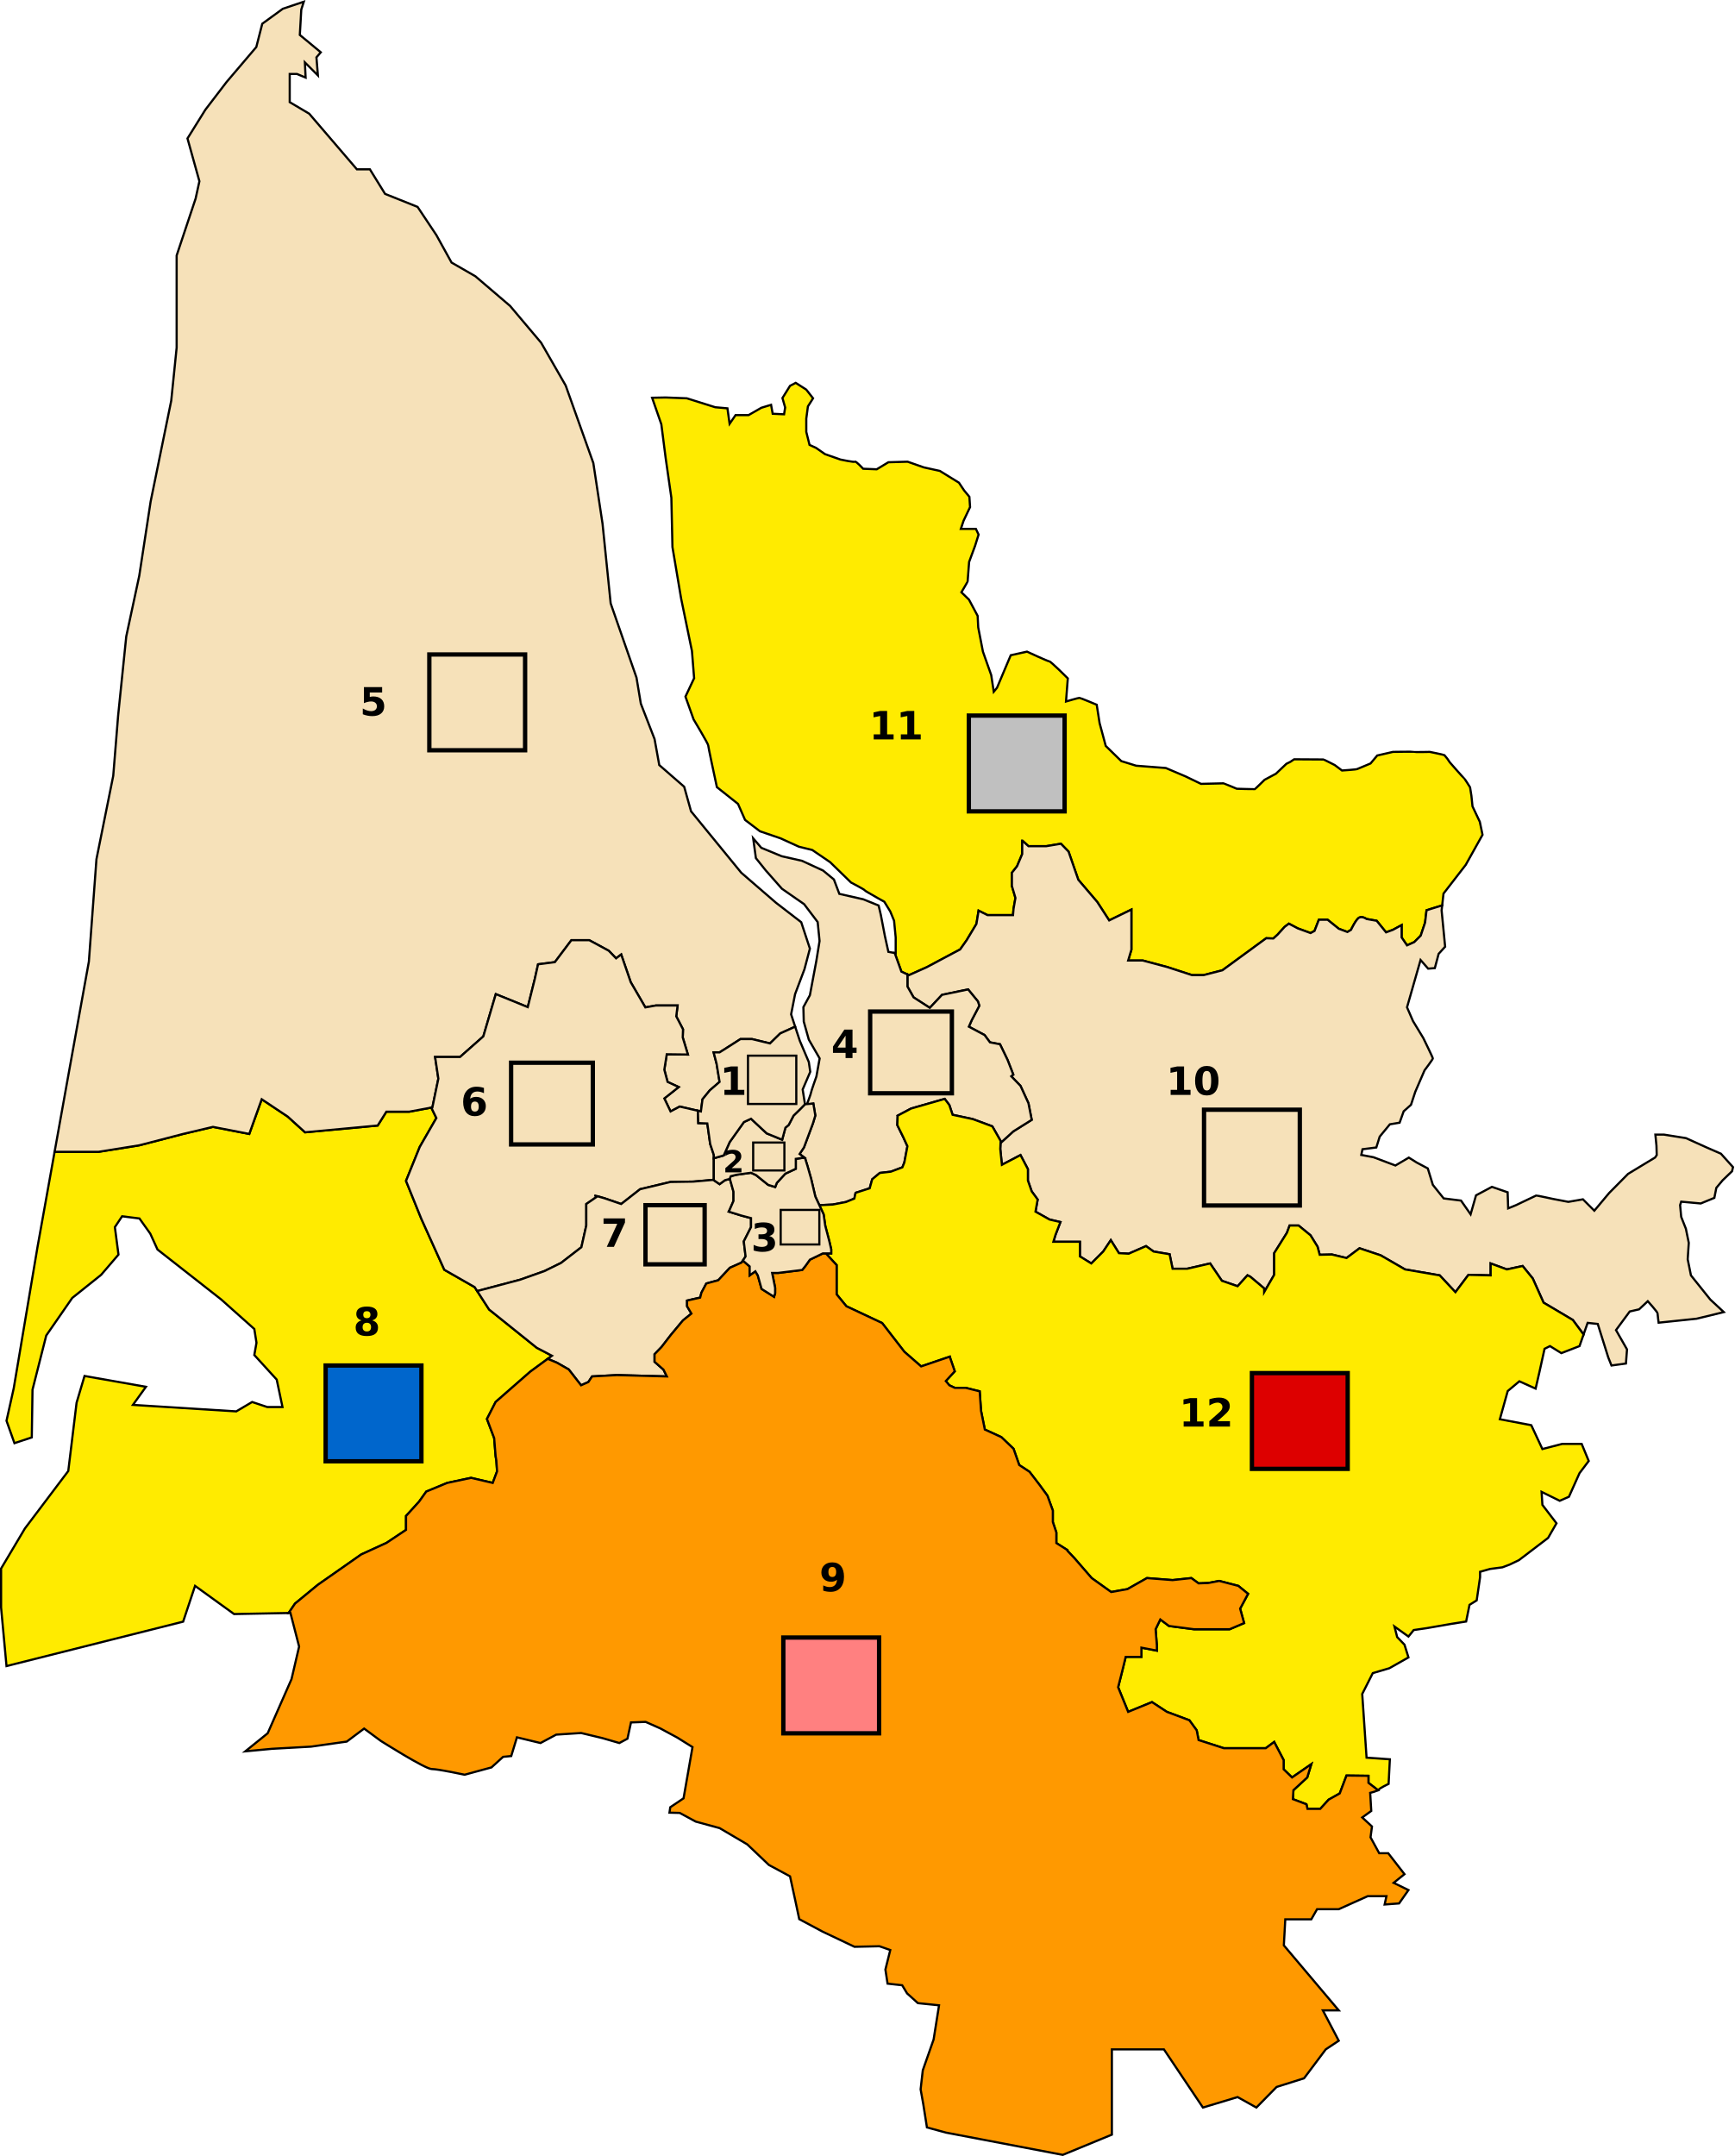
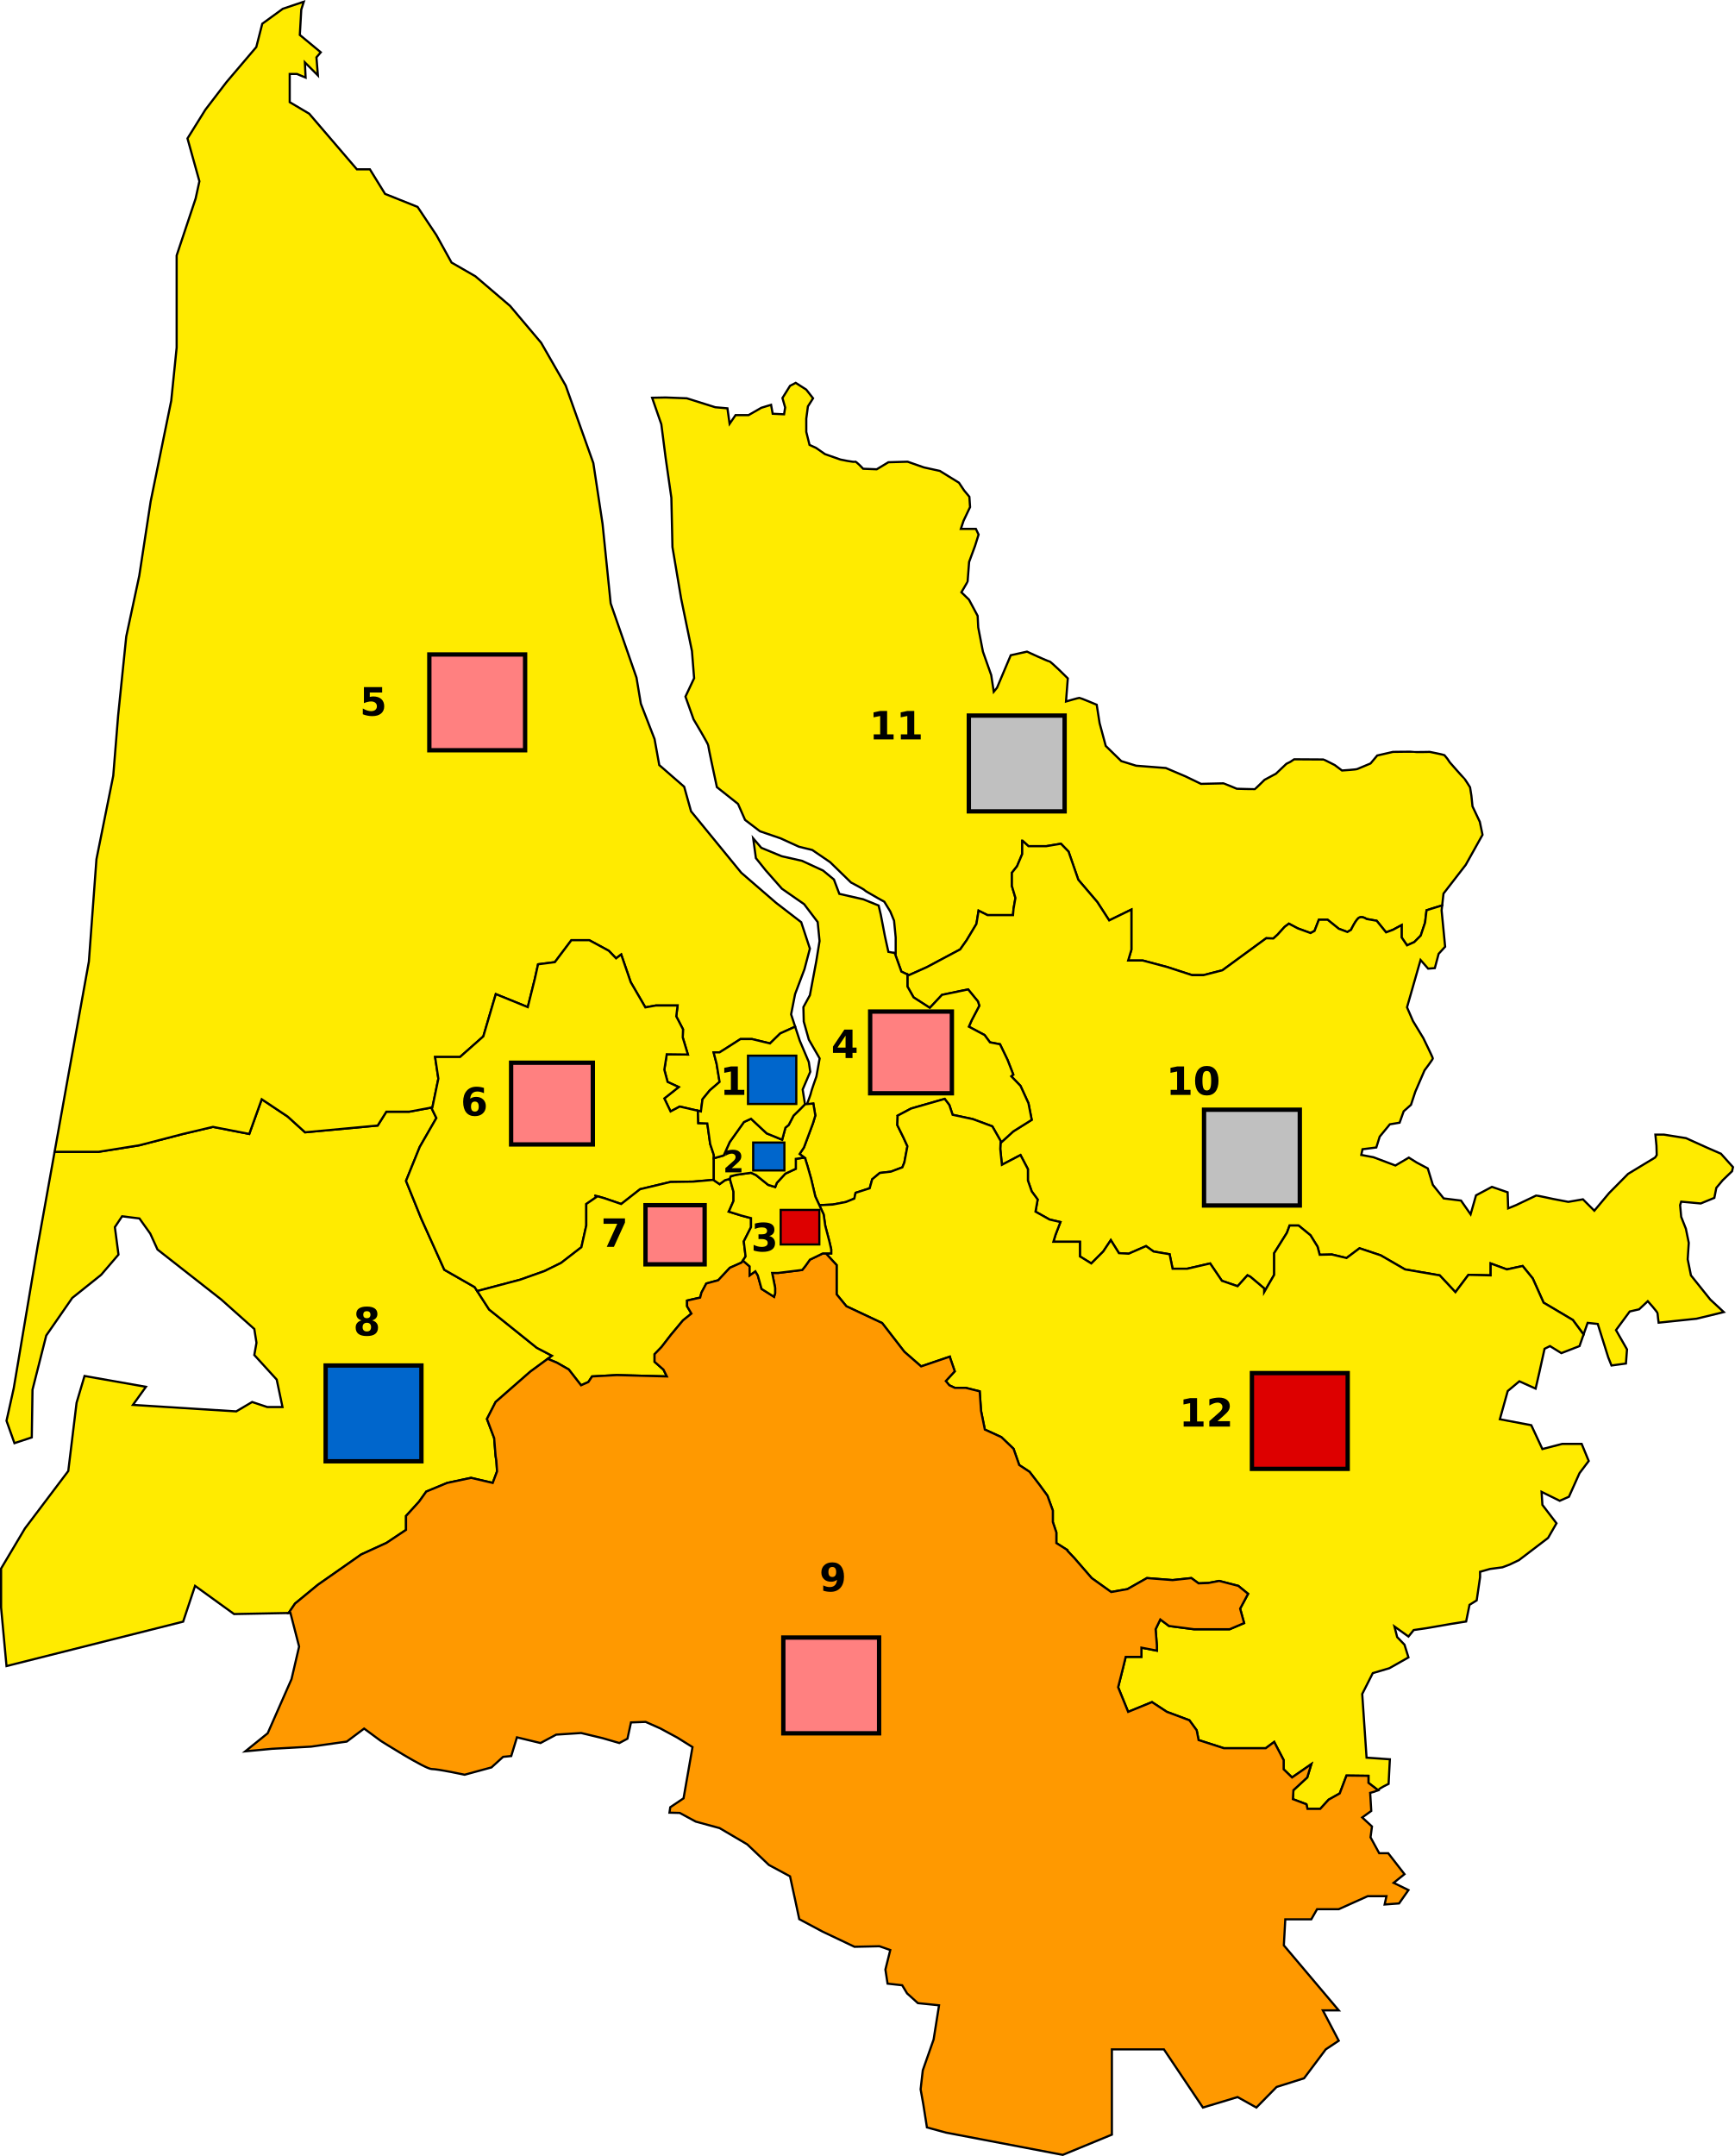
<svg xmlns="http://www.w3.org/2000/svg" width="800.109" height="994.641" viewBox="0 0 800.109 994.641">
  <polygon points="244.667 632.788 254.667 625.455 247.667 621.788 225.667 604.122 219 593.788 205 585.788 194.333 562.122 187.333 544.788 193.667 529.122 201.333 515.788 198.985 510.967 188.75 512.872 178.25 512.872 174.25 519.247 140.75 522.372 132.75 515.122 120.75 507.122 115 523.122 98.25 519.872 84.5 523.122 64.25 528.372 45.5 531.372 25.19 531.372 17.333 575.122 6.333 640.455 3 655.455 6.667 665.788 14.667 663.122 15 641.122 21.333 616.122 33.333 598.788 46.667 588.122 54.667 578.788 53 566.122 56.333 561.122 64.333 562.122 69.333 569.122 72.667 576.455 102 599.455 117.333 613.122 118.333 619.455 117.333 625.122 127.667 636.455 130.241 648.684 130.333 649.122 123.333 649.122 116.333 646.788 109 651.122 64.608 648.328 61.333 648.122 67.333 639.788 39 634.788 35.333 647.122 34.567 653.419 31.5 678.622 11.5 705.122 0.5 723.622 0.5 741.622 3 768.622 84.5 748.122 90 731.622 108 744.622 126.593 744.264 133.158 744.138 136.125 739.788 146.667 731.122 166.667 717.122 178.333 711.788 187.333 705.788 187.333 699.372 193.333 692.788 196.667 688.122 206.333 684.122 217.333 681.788 227.333 684.122 229.333 678.788 229 673.788 228.667 671.788 228 663.455 224.667 654.622 228.667 646.788 244.667 632.788" fill="#ffeb00" stroke="#000" stroke-miterlimit="10" />
  <path d="M682.75,379.122L679.375,372l-0.5-4.875-0.625-3.917s-2.583-4.167-2.833-4.25-6.5-7.25-6.5-7.25a23.008,23.008,0,0,0-2.5-3.333c-0.5-.25-6.75-1.5-6.75-1.5s-7,.167-7.25,0-9.75,0-9.75,0l-7.25,1.667-3.083,3.667s-5.667,2.333-6.167,2.583-7,.667-7,0.667l-3.333-2.5s-5-2.583-5.25-2.583-13.5-.083-13.5-0.083l-1.75,1.167-1.833.917-4.331,4.106-0.481.456-5.25,2.813s-4.312,4.25-4.5,4.313-8.312-.187-8.312-0.187-5.938-2.5-6.125-2.5-10.375.25-10.375,0.25L547,358.185l-9.125-3.875-13.688-1.062-6.854-2.126-7.167-7-2.833-10.5-1.333-8.5s-7.5-3.167-8-3.167c-0.25,0-1.792.417-3.271,0.833s-2.9.833-2.9,0.833l0.833-10.667s-7.833-7.833-8.5-7.833-10.333-4.5-10.333-4.5l-7.5,1.667-6.333,15-1.5,1.834-1.167-7.667L453.5,300.622l-2.167-11.167-0.271-5.333-4-7.5-3.5-3.375s2.875-4.812,2.875-5,0.688-9,.688-9l2.75-7.437,1.625-5.188L450.25,244h-6.938l1.25-3.75,3-6.312-0.312-4.75-2.438-2.937-2.375-3.562-4.908-3.029-3.9-2.409-7.379-1.626L418.75,213l-8.875.25L404.5,216.5l-6.25-.25s-3.375-3.625-3.75-3.25-6.75-1-6.75-1l-7.125-2.5-4.125-2.875-3-1.375-1.5-6v-6.125l0.75-5.625,2.375-3.75-3.125-4-4.875-3.125L364.5,178l-3.5,5.625L362.25,188l-0.5,3.125-5.25-.25-0.75-4.125-4.5,1.375-5.875,3.375h-6l-2.75,4-1-7.125-5.625-.5-13.125-4.125-9.75-.375-6.25.125,4.25,12.25,2,15.625,2.625,18.25,0.4,18.065,0.1,4.685,4,23.75,5,24.25,1,12.5-4,8.5,3.75,10.5s6.75,11.25,6.75,12c0,0.289.6,3.218,1.326,6.706,1.164,5.56,2.674,12.544,2.674,12.544l9.75,7.75,3.25,7.375,6.875,5.25,9.5,3.25,8.5,3.875,6.125,1.5L383,397.75l9.625,9.375s6.25,3.25,6.375,3.625a5.526,5.526,0,0,0,1.1.757C402.487,412.969,408,416,408,416l2.75,4.5,1.75,4.25,0.75,7.75v7.25l-0.457-.085,3.082,8.585,3.5,1.625,8.125-3.625L443,438l3-4.25,4.5-7.5,1-6.125,4.125,2.059h11.75l0.25-2.934,0.875-5-1.625-5.5v-6.125l2.375-3L471.625,394v-6.125h0.125l2.75,2.5h8.25l6.733-1.122L493,392.872l4.5,13,8.75,10.25,5.5,8.5,10.25-5v18.5l-1.5,5h6.75l11.25,3,11.5,3.75h5.25l8.75-2.25,20.5-15-0.308.225,3.308,0.108,2-1.833,3.167-3.5,2-1.5,4.083,2.167,5.917,2.167,1.833-1,2-5.167h4l5.167,4.167,4,1.5,1.667-1s2.333-5,3.833-5.667,3.333,0.667,3.333.667l4.667,0.833,4.333,5.333,3.167-1.167,4-2.167v5.667l2.5,3.667,3.333-1.5,3-3,2-6,0.667-5.667s3.576-1.192,7.217-2.251L666,412.247,676.25,399,684,385.122Z" transform="translate(0 0)" fill="#ffeb00" stroke="#000" stroke-miterlimit="10" />
-   <polygon points="371.167 447.122 373.667 437.622 369.667 425.455 358 416.455 342 402.622 326.947 384.212 318.833 374.288 315.667 362.955 304.167 352.955 302 340.955 295.667 324.622 293.728 312.99 293.667 312.622 281.75 278.372 278 241.622 273.75 213.622 266.079 192.114 261 177.872 249.667 158.122 235.333 141.122 219.333 127.455 208.767 121.371 208.333 121.122 201.333 108.455 192.667 95.455 177.667 89.455 170.667 78.122 164.667 78.122 142.667 52.455 133.667 47.122 133.667 34.122 137 34.122 141 35.788 140.667 28.788 146.667 34.788 146 26.455 148 24.122 138.333 16.122 139 4.455 140.167 0.788 130.5 4.038 121 10.955 118.25 21.705 104.5 37.872 94.75 50.622 86.5 63.872 92 83.622 90.25 91.622 85.25 106.622 81.5 117.872 81.5 128.788 81.5 132.372 81.5 160.372 79 184.872 71.263 222.744 69.5 231.372 64.25 265.622 58.25 293.622 54.5 330.122 52.25 357.872 52.215 358.046 44.5 396.372 41 443.622 31.25 497.622 25.19 531.372 45.5 531.372 64.25 528.372 84.5 523.122 98.25 519.872 115 523.122 120.75 507.122 132.75 515.122 140.75 522.372 174.25 519.247 178.25 512.872 188.75 512.872 199.5 510.872 202.25 497.622 200.75 487.622 212.25 487.622 223 478.122 228.75 458.622 243.5 464.622 246.75 451.622 248.25 444.872 256 443.872 263.625 433.747 271.875 433.747 280.875 438.622 284.25 442.122 286.602 440.341 291 453.122 297.75 464.747 302.625 463.872 312.625 463.872 312 468.872 315.125 474.872 315 478.622 317.375 486.497 307.625 486.372 306.5 493.497 308 499.122 313.125 501.497 306.5 506.747 309.375 512.747 313.625 510.497 323.375 512.747 324.125 507.122 327.5 502.997 332 499.122 330.625 490.747 329.25 485.497 332 485.497 336.75 482.497 341.625 479.372 347 479.372 355.25 481.372 360 476.747 366.869 473.641 365 467.955 366.833 458.622 371.167 447.122" fill="#f6e1b9" stroke="#000" stroke-miterlimit="10" />
-   <polygon points="327.667 527.788 326.333 518.288 322.167 518.122 321.994 512.428 313.625 510.497 309.375 512.747 307.57 508.98 306.5 506.747 313.125 501.497 308 499.122 306.5 493.497 307.625 486.372 317.375 486.497 315 478.622 315.125 474.872 312 468.872 312.625 463.872 302.625 463.872 297.75 464.747 291 453.122 286.602 440.341 284.25 442.122 280.875 438.622 271.875 433.747 263.625 433.747 256 443.872 248.25 444.872 246.75 451.622 243.5 464.622 228.75 458.622 223 478.122 212.25 487.622 200.75 487.622 202.25 497.622 200.374 506.659 199.5 510.872 198.985 510.967 201.333 515.788 193.667 529.122 187.333 544.788 194.333 562.122 205 585.788 219 593.788 220.178 595.614 240 590.372 251.25 586.372 258.875 582.622 268.25 575.372 270.5 565.372 270.5 555.455 275.684 551.889 274.167 551.455 278.833 552.788 286.602 555.455 295.333 548.622 309.333 545.288 319.833 545.122 329.333 544.288 329.333 532.788 327.667 527.788" fill="#f6e1b9" stroke="#000" stroke-miterlimit="10" />
-   <polygon points="346.5 561.955 342.083 560.788 336.22 558.972 336.75 557.872 338.417 554.038 338.417 549.788 336.75 543.872 334.5 544.455 332 546.288 329.099 544.309 319.833 545.122 309.333 545.288 307.668 545.685 295.333 548.622 286.602 555.455 278.833 552.788 275.684 551.889 270.5 555.455 270.5 565.372 268.25 575.372 260.09 581.682 258.875 582.622 251.25 586.372 240 590.372 220.178 595.614 225.667 604.122 247.667 621.788 254.667 625.455 252.717 626.885 256.958 628.663 262.417 631.788 268.083 639.08 271.458 637.58 273.167 634.997 284.625 634.372 307.668 634.997 306.125 631.872 302 628.247 302 624.747 305.25 621.372 309.5 615.872 315.125 609.122 319 605.997 317 602.622 317 599.997 323.043 598.622 323.625 596.372 325.875 592.122 331.375 590.622 336.75 584.872 342.167 582.455 344 579.622 343.167 572.705 346.5 566.122 346.5 561.955" fill="#f6e1b9" stroke="#000" stroke-miterlimit="10" />
-   <path d="M784.667,555.205l6.292-2.583L791.876,548l2.917-3.5,4.333-4.167,0.437-1.9L794,532.247l-6.438-2.812-9.687-4.375-10.188-1.625H763.75l0.5,5.125,0.125,4.313L763.625,534l-12.458,7.542-8.75,8.833-6.833,8.167-5.25-5.25-6.75,1.167-7-1.333s-7.583-1.667-7.833-1.583c-0.165.055-4.128,1.955-6.813,3.245L699.5,555.96l-3.667,1.5-0.25-7.417-7.25-2.5L681,551.455l-2.5,8.75-4.417-6.333-8-1-5-6.25-2.333-7.583-5.167-2.75L650,534.039l-6.188,3.646-10.125-3.812-5.625-1.062,0.3-1.385,0.266-1.24,6.372-.814,1.562-5,4.688-5.687,4.5-.75,1.875-5.25,3.375-3,2-6.062,4.25-9.833s3.833-5.083,3.833-5.5-4.417-9.417-4.417-9.417l-0.041-.068-4.709-7.765-2.75-6.333,6.25-21.833,3.5,4,3.084-.252,1.75-6.583,3-3.292L665.125,420l0.259-2.293c-3.641,1.059-7.217,2.251-7.217,2.251l-0.667,5.667-2,6-3,3-3.333,1.5-2.5-3.667v-5.667l-4,2.167-3.167,1.167-4.333-5.333-4.667-.833s-1.833-1.333-3.333-.667-3.833,5.667-3.833,5.667l-1.667,1-4-1.5-5.167-4.167h-4l-2,5.167-1.833,1-5.917-2.167-4.083-2.167-2,1.5-3.167,3.5-2,1.833-3.308-.108L564,447.622l-8.75,2.25H550l-11.5-3.75-11.25-3H520.5l0.2-.659,1.3-4.341v-18.5l-10.25,5-5.5-8.5-8.75-10.25-4.5-13-3.517-3.622-6.733,1.122H474.5l-2.75-2.5h-0.125V394l-2.375,5.625-2.375,3v6.125l1.625,5.5-0.875,5-0.25,2.934h-11.75l-4.125-2.059-1,6.125-4.5,7.5L443,438l-15.5,8.25-8.125,3.625-0.708-.329v5.579l2.833,5,7.5,4.833,5.625-6,12.042-2.5,4.5,5.5,0.613,1.84,0.053,0.16-3.5,6.667L447,473.642l7.25,3.855,2.5,3.375,4.625,0.875,3.5,7.25,2.625,6.75-0.935.779,4.268,4.429,3.667,8,0.61,3.117,0.89,4.55-8.5,5.333-5.5,5-0.332-.584c-0.1,2.059-.168,3.667-0.168,3.667l0.75,7.333,8.583-4.5,3.417,6.5v5.25l1.75,5,2.75,3.75-1,5.6,6.5,3.65,5,1.151-2.25,5.85-1,3.254h12.25v6.75l5.25,3.25,5.5-5.5,3.5-5.25,3.75,6,4.5,0.25,8-3.5,3.5,2.5,7.375,1.25L541,585.31h6.75l10.583-2.437,5.417,8,7.25,2.5,4.555-5.035,1.32,0.66,6.375,5.375v1.749l4.625-8v-10l5.875-9.375,1.25-3.375h4.125l5.5,4.5,3.25,5.25,1,3.75,5.625-.125,6.75,1.625,6-4.5,9.75,3.25,11.25,6.5,16,2.75,7.25,7.75,6-8,10.25,0.25v-5.5l7.5,2.75,7.254-1.572,4.662,5.738,5,11.167,13.5,8,4.957,6.692,1.876-5.358,4.667,0.5L742,626.205l1.5,3.75,6.667-.917,0.5-6.5-5.083-8.917,6.333-8.583,4.333-1,4-3.75s4.5,5,4.5,5.583,0.5,4.333.5,4.333,17.062-1.771,17.5-1.833,12.562-3.062,12.562-3.062l-6.25-5.812-8.9-11.125-1.5-7.417,0.5-7.583-1.333-6.5-2.167-5.5-0.5-5.417,0.5-1.583Z" transform="translate(0 0)" fill="#f6e1b9" stroke="#000" stroke-miterlimit="10" />
-   <path d="M474.5,508.955l-3.667-8-4.268-4.429,0.935-.779L464.875,489l-3.5-7.25-4.625-.875-2.5-3.375L447,473.642l1.333-3.02,3.5-6.667-0.667-2-4.5-5.5-12.042,2.5-5.625,6-7.5-4.833-2.833-5v-5.579l-2.792-1.3-3.082-8.585-2.918-.54-1.625-7.375-1.875-9.75-1-4.25-7.125-2.875-1.076-.245-9.924-2.255-2.5-6.625-5-4.125-9.75-4.5L360.625,395l-9.375-3.875-3.75-4.375,1.25,9.125,4.5,5.625,7.5,8.5L371,417.122l6.25,8.25,0.875,8.75-1.5,9.25-1.458,7.75-1.5,8-3,5.5,0.167,6.667,2.333,8.333,5,8.667-1.5,8.333s-2.5,7-2.5,7.5c0,0.342-1.171,3.495-1.91,5.451l2.993-.451,0.382,2.289,0.535,3.211-1.083,3.583-1.1,2.948-1.728,4.636-1.34,3.583-2,3,2.5,1.917,1.125,3.583,1.708,6L376.166,552l1.856,4,6.144-.287,6.083-1.167,3.917-1.583,0.583-2.667,6.5-2.083,1.167-4.167,3.5-2.917,5.083-.583,5.333-2,0.917-2.25,1.417-7.5-1.833-4L414,519.039l0.16-4.345-0.493.262,6.667-3.544L426,509.789l9.86-2.833,2.14,2.833,1.5,4.5,9.333,2,9,3.333L462,526.955l5.5-5,8.5-5.333Z" transform="translate(0 0)" fill="#f6e1b9" stroke="#000" stroke-miterlimit="10" />
+   <polygon points="371.167 447.122 373.667 437.622 369.667 425.455 358 416.455 342 402.622 326.947 384.212 318.833 374.288 315.667 362.955 304.167 352.955 302 340.955 295.667 324.622 293.728 312.99 293.667 312.622 281.75 278.372 278 241.622 273.75 213.622 266.079 192.114 261 177.872 249.667 158.122 235.333 141.122 219.333 127.455 208.767 121.371 208.333 121.122 201.333 108.455 192.667 95.455 177.667 89.455 170.667 78.122 164.667 78.122 142.667 52.455 133.667 47.122 133.667 34.122 137 34.122 141 35.788 140.667 28.788 146.667 34.788 146 26.455 148 24.122 138.333 16.122 139 4.455 140.167 0.788 130.5 4.038 121 10.955 118.25 21.705 104.5 37.872 94.75 50.622 86.5 63.872 92 83.622 90.25 91.622 85.25 106.622 81.5 117.872 81.5 128.788 81.5 132.372 81.5 160.372 79 184.872 71.263 222.744 69.5 231.372 64.25 265.622 58.25 293.622 54.5 330.122 52.25 357.872 52.215 358.046 44.5 396.372 41 443.622 31.25 497.622 25.19 531.372 45.5 531.372 64.25 528.372 84.5 523.122 98.25 519.872 115 523.122 120.75 507.122 132.75 515.122 140.75 522.372 174.25 519.247 178.25 512.872 188.75 512.872 199.5 510.872 202.25 497.622 200.75 487.622 212.25 487.622 223 478.122 228.75 458.622 243.5 464.622 246.75 451.622 248.25 444.872 256 443.872 263.625 433.747 271.875 433.747 280.875 438.622 284.25 442.122 286.602 440.341 291 453.122 297.75 464.747 302.625 463.872 312.625 463.872 312 468.872 315.125 474.872 315 478.622 317.375 486.497 307.625 486.372 306.5 493.497 308 499.122 313.125 501.497 306.5 506.747 309.375 512.747 313.625 510.497 323.375 512.747 324.125 507.122 327.5 502.997 332 499.122 330.625 490.747 329.25 485.497 332 485.497 336.75 482.497 341.625 479.372 347 479.372 355.25 481.372 360 476.747 366.869 473.641 365 467.955 366.833 458.622 371.167 447.122" fill="#ffeb00" stroke="#000" stroke-miterlimit="10" />
+   <polygon points="327.667 527.788 326.333 518.288 322.167 518.122 321.994 512.428 313.625 510.497 309.375 512.747 307.57 508.98 306.5 506.747 313.125 501.497 308 499.122 306.5 493.497 307.625 486.372 317.375 486.497 315 478.622 315.125 474.872 312 468.872 312.625 463.872 302.625 463.872 297.75 464.747 291 453.122 286.602 440.341 284.25 442.122 280.875 438.622 271.875 433.747 263.625 433.747 256 443.872 248.25 444.872 246.75 451.622 243.5 464.622 228.75 458.622 223 478.122 212.25 487.622 200.75 487.622 202.25 497.622 200.374 506.659 199.5 510.872 198.985 510.967 201.333 515.788 193.667 529.122 187.333 544.788 194.333 562.122 205 585.788 219 593.788 220.178 595.614 240 590.372 251.25 586.372 258.875 582.622 268.25 575.372 270.5 565.372 270.5 555.455 275.684 551.889 274.167 551.455 278.833 552.788 286.602 555.455 295.333 548.622 309.333 545.288 319.833 545.122 329.333 544.288 329.333 532.788 327.667 527.788" fill="#ffeb00" stroke="#000" stroke-miterlimit="10" />
+   <polygon points="346.5 561.955 342.083 560.788 336.22 558.972 336.75 557.872 338.417 554.038 338.417 549.788 336.75 543.872 334.5 544.455 332 546.288 329.099 544.309 319.833 545.122 309.333 545.288 307.668 545.685 295.333 548.622 286.602 555.455 278.833 552.788 275.684 551.889 270.5 555.455 270.5 565.372 268.25 575.372 260.09 581.682 258.875 582.622 251.25 586.372 240 590.372 220.178 595.614 225.667 604.122 247.667 621.788 254.667 625.455 252.717 626.885 256.958 628.663 262.417 631.788 268.083 639.08 271.458 637.58 273.167 634.997 284.625 634.372 307.668 634.997 306.125 631.872 302 628.247 302 624.747 305.25 621.372 309.5 615.872 315.125 609.122 319 605.997 317 602.622 317 599.997 323.043 598.622 323.625 596.372 325.875 592.122 331.375 590.622 336.75 584.872 342.167 582.455 344 579.622 343.167 572.705 346.5 566.122 346.5 561.955" fill="#ffeb00" stroke="#000" stroke-miterlimit="10" />
+   <path d="M784.667,555.205l6.292-2.583L791.876,548l2.917-3.5,4.333-4.167,0.437-1.9L794,532.247l-6.438-2.812-9.687-4.375-10.188-1.625H763.75l0.5,5.125,0.125,4.313L763.625,534l-12.458,7.542-8.75,8.833-6.833,8.167-5.25-5.25-6.75,1.167-7-1.333s-7.583-1.667-7.833-1.583c-0.165.055-4.128,1.955-6.813,3.245L699.5,555.96l-3.667,1.5-0.25-7.417-7.25-2.5L681,551.455l-2.5,8.75-4.417-6.333-8-1-5-6.25-2.333-7.583-5.167-2.75L650,534.039l-6.188,3.646-10.125-3.812-5.625-1.062,0.3-1.385,0.266-1.24,6.372-.814,1.562-5,4.688-5.687,4.5-.75,1.875-5.25,3.375-3,2-6.062,4.25-9.833s3.833-5.083,3.833-5.5-4.417-9.417-4.417-9.417l-0.041-.068-4.709-7.765-2.75-6.333,6.25-21.833,3.5,4,3.084-.252,1.75-6.583,3-3.292L665.125,420l0.259-2.293c-3.641,1.059-7.217,2.251-7.217,2.251l-0.667,5.667-2,6-3,3-3.333,1.5-2.5-3.667v-5.667l-4,2.167-3.167,1.167-4.333-5.333-4.667-.833s-1.833-1.333-3.333-.667-3.833,5.667-3.833,5.667l-1.667,1-4-1.5-5.167-4.167h-4l-2,5.167-1.833,1-5.917-2.167-4.083-2.167-2,1.5-3.167,3.5-2,1.833-3.308-.108L564,447.622l-8.75,2.25H550l-11.5-3.75-11.25-3H520.5l0.2-.659,1.3-4.341v-18.5l-10.25,5-5.5-8.5-8.75-10.25-4.5-13-3.517-3.622-6.733,1.122H474.5l-2.75-2.5h-0.125V394l-2.375,5.625-2.375,3v6.125l1.625,5.5-0.875,5-0.25,2.934h-11.75l-4.125-2.059-1,6.125-4.5,7.5L443,438l-15.5,8.25-8.125,3.625-0.708-.329v5.579l2.833,5,7.5,4.833,5.625-6,12.042-2.5,4.5,5.5,0.613,1.84,0.053,0.16-3.5,6.667L447,473.642l7.25,3.855,2.5,3.375,4.625,0.875,3.5,7.25,2.625,6.75-0.935.779,4.268,4.429,3.667,8,0.61,3.117,0.89,4.55-8.5,5.333-5.5,5-0.332-.584c-0.1,2.059-.168,3.667-0.168,3.667l0.75,7.333,8.583-4.5,3.417,6.5v5.25l1.75,5,2.75,3.75-1,5.6,6.5,3.65,5,1.151-2.25,5.85-1,3.254h12.25v6.75l5.25,3.25,5.5-5.5,3.5-5.25,3.75,6,4.5,0.25,8-3.5,3.5,2.5,7.375,1.25L541,585.31h6.75l10.583-2.437,5.417,8,7.25,2.5,4.555-5.035,1.32,0.66,6.375,5.375v1.749l4.625-8v-10l5.875-9.375,1.25-3.375h4.125l5.5,4.5,3.25,5.25,1,3.75,5.625-.125,6.75,1.625,6-4.5,9.75,3.25,11.25,6.5,16,2.75,7.25,7.75,6-8,10.25,0.25v-5.5l7.5,2.75,7.254-1.572,4.662,5.738,5,11.167,13.5,8,4.957,6.692,1.876-5.358,4.667,0.5L742,626.205l1.5,3.75,6.667-.917,0.5-6.5-5.083-8.917,6.333-8.583,4.333-1,4-3.75s4.5,5,4.5,5.583,0.5,4.333.5,4.333,17.062-1.771,17.5-1.833,12.562-3.062,12.562-3.062l-6.25-5.812-8.9-11.125-1.5-7.417,0.5-7.583-1.333-6.5-2.167-5.5-0.5-5.417,0.5-1.583Z" transform="translate(0 0)" fill="#ffeb00" stroke="#000" stroke-miterlimit="10" />
+   <path d="M474.5,508.955l-3.667-8-4.268-4.429,0.935-.779L464.875,489l-3.5-7.25-4.625-.875-2.5-3.375L447,473.642l1.333-3.02,3.5-6.667-0.667-2-4.5-5.5-12.042,2.5-5.625,6-7.5-4.833-2.833-5v-5.579l-2.792-1.3-3.082-8.585-2.918-.54-1.625-7.375-1.875-9.75-1-4.25-7.125-2.875-1.076-.245-9.924-2.255-2.5-6.625-5-4.125-9.75-4.5L360.625,395l-9.375-3.875-3.75-4.375,1.25,9.125,4.5,5.625,7.5,8.5L371,417.122l6.25,8.25,0.875,8.75-1.5,9.25-1.458,7.75-1.5,8-3,5.5,0.167,6.667,2.333,8.333,5,8.667-1.5,8.333s-2.5,7-2.5,7.5c0,0.342-1.171,3.495-1.91,5.451l2.993-.451,0.382,2.289,0.535,3.211-1.083,3.583-1.1,2.948-1.728,4.636-1.34,3.583-2,3,2.5,1.917,1.125,3.583,1.708,6L376.166,552l1.856,4,6.144-.287,6.083-1.167,3.917-1.583,0.583-2.667,6.5-2.083,1.167-4.167,3.5-2.917,5.083-.583,5.333-2,0.917-2.25,1.417-7.5-1.833-4L414,519.039l0.16-4.345-0.493.262,6.667-3.544L426,509.789l9.86-2.833,2.14,2.833,1.5,4.5,9.333,2,9,3.333L462,526.955l5.5-5,8.5-5.333Z" transform="translate(0 0)" fill="#ffeb00" stroke="#000" stroke-miterlimit="10" />
  <path d="M729.75,666.122h-9l-9.125,2.375-5.125-11-14.5-2.75,2.506-8.987,1.119-4.013,5.375-4.5,7.5,3.375L710.25,633l2.375-10.75,2.5-1.25,5.25,3.25L728.75,621l1.874-5.35-4.957-6.692-13.5-8-5-11.167-4.662-5.738-7.255,1.572-7.5-2.75v5.5l-10.25-.25-6,8-7.25-7.75-16-2.75-0.438-.253L637,579.122l-9.75-3.25-6,4.5-6.75-1.625-5.625.125-1-3.75-3.25-5.25-5.5-4.5H595l-1.25,3.375-5.875,9.375v10l-4.625,8v-1.75L576.875,589l-1.32-.66-4.247,4.7-0.308.34-7.25-2.5-5.417-8-10.583,2.43H541l-1.375-6.687-7.375-1.25-3.5-2.5-8,3.5-2.123-.118-2.377-.133-3.75-6-3.5,5.25-5.5,5.5-5.25-3.25v-6.75H486l1-3.254,2.25-5.845-5-1.151-6.5-3.65,1-5.6-2.75-3.75-1.75-5v-5.25l-3.417-6.5-8.583,4.5-0.75-7.333s0.069-1.608.168-3.667l-3.835-6.75-9-3.333-9.333-2-1.5-4.5-2.14-2.833L426,509.789l-5.667,1.623-6.174,3.282L414,519.039l2.833,5.75,1.833,4-1.417,7.5-0.917,2.25-5.333,2-5.083.583-3.5,2.917-1.167,4.167-6.5,2.083-0.583,2.667-3.917,1.583-6.083,1.167-6.144.287L380,560.247l0.75,5.25,1.875,7.125,0.875,3.75v1.875h-2.472L386,583.622v13.5l4.5,5.5,16.5,7.75,10.25,13.25,7.742,6.75,13.758-4.679-0.572.2,2.322,6.734-4.125,4.5L438,639.08l2.5,1.167h5l6.5,1.625,0.625,9,1.75,8.625L462,663l5.625,5.375,2.625,7.5L475,679l4.5,5.875L483.25,690l2.5,6.875v5.282L487.375,707v4.875l5.125,3.25v0.337l3.167,3.333,8,9.232,9,6.435,7.5-1.333,9-5.1L541,728.955l8.667-.935L553,730.455l4.5-.167,5.026-.95,8.807,2.283,4.5,3.667-3.666,6.834L574,748.789l-6.667,2.833h-16.5l-11.5-1.5-4-3-2.167,4.5,0.583,7.5V761.5l-7.124-1.375v4.25h-7.25l-1.5,6.125-2,7.875L520.5,789.75l11-4.5,6.875,4.5,10.375,3.875,3.375,4.625,0.875,4.5,11.625,3.75H584l3.875-2.875L592.25,812v4.25l3.875,3.75L605,813.872,603.125,820l-6.375,5.875L596.5,830l6.25,2.375,0.5,2.125h5.875L613,830.25l5.125-2.875,3.125-8.25,10.125,0.125v3.25l4.463,3.425a0.537,0.537,0,0,0,.329-0.3c0-.5,4.5-2.667,4.5-2.667l0.583-11.333-10.75-.75-2-29.375,0.673-1.328,4.2-8.3,7.627-2.25,8.833-5L648,758.747l-3.375-3.5-1.25-4.875L649.833,755l2.417-3,6-.875,11.5-2,6.687-1.062L678,740.372l3.312-2.062,1.563-10.687v-2.5l4.625-1.312,5.687-.75,3.313-1.25,2.131-1.019,2.182-1.043,13.438-10.25,3.875-6.75-6.5-8.5-0.375-6,8.375,4.125,4.25-1.875,4.874-10.876L733,674Z" transform="translate(0 0)" fill="#ffeb00" stroke="#000" stroke-miterlimit="10" />
  <path d="M643,868.622l5-4-7.5-9.667h-4.167l-4-7.333,0.667-5-4.5-4.167,4.167-3-0.5-8.333a24.1,24.1,0,0,0,3.671-1.2l-4.463-3.425v-3.25l-10.125-.125-3.125,8.25L613,830.247l-3.875,4.25H603.25l-0.5-2.125L596.5,830l0.25-4.125L603.125,820,605,813.872,596.125,820l-3.875-3.75V812l-4.375-8.375L584,806.5H564.625L553,802.747l-0.875-4.5-3.375-4.625-10.375-3.875-6.875-4.5-11,4.5-0.849-2.087-3.776-9.288,2-7.875,1.5-6.125h7.25v-4.25l7.125,1.375v-2.375l-0.583-7.5,2.167-4.5,4,3,11.5,1.5h16.5L574,748.789l-1.833-6.667,3.667-6.833-4.5-3.667-8.807-2.283-5.026.95-4.5.167-3.333-2.435-8.667.935-11.833-.935-9,5.1-7.5,1.333-9-6.435-8-9.232-0.387-.408-2.779-2.925v-0.332l-5.125-3.246V707l-1.625-4.843v-5.286l-2.5-6.875-3.75-5.125L475,679l-4.75-3.125-2.625-7.5L462,663l-7.625-3.5-1.75-8.625-0.625-9-6.5-1.625h-5l-2.5-1.17-1.625-1.958,4.125-4.5-2.322-6.734-13.186,4.484-2.026-1.767-5.716-4.983L407,610.372l-16.5-7.75-4.5-5.5v-13.5l-4.972-5.375h-1.4l-5.961,2.875L371.625,584l-1.5,1.875L359,587.247h-2.75l1.375,6.875v2.5l-0.5,1.625-5.75-3.625-1.75-6.25L348.5,586.5l-2.625,1.875V584.25l-3.127-2.69-0.582.9-5.417,2.417-5.375,5.75-5.5,1.5-2.25,4.25-0.582,2.25L317,600v2.625L319,606l-3.875,3.125-5.625,6.75-4.25,5.5L302,624.747v3.5l4.125,3.625L307.668,635l-23.043-.625L273.167,635l-1.1,1.661-0.61.922-3.375,1.5-5.667-7.292-5.458-3.125-4.241-1.779-8.05,5.9-16,14-4,7.833L228,663.455l0.667,8.333,0.333,2,0.333,5-2,5.333-10-2.333-11,2.333-9.667,4-3.333,4.667-6,6.583v6.417l-9,6-11.666,5.334-20,14-10.542,8.667-2.967,4.35,0.842-.017,4,15.5-3.5,15-11,25-10.333,8.333,12.333-1.167,18-1,16.5-2.333,8-6,7.667,5.667s20.5,13,23.5,13,15.208,2.625,15.208,2.625l12.375-3.375,5.375-4.875,3.75-.375L238.5,801.5l10.875,2.625,7.25-3.875,11.5-.75L278,801.872l7.75,2.25,3.75-2,0.715-3.3,0.91-4.2,6.75-.25,6.75,3,7.875,4.25,7,4.375-4.125,23.625-6.125,4.125-0.375,2.5,4.75,0.125,7.375,4,11,3,12.75,7.5,10,9.5,8.511,4.583,1.239,0.667,2.5,11.5,1.75,8.25,10.75,5.75,14.75,7,11.5-.25,5,1.75-2.25,9,1,6.5,6.75,0.75,2.25,3.75,5,4.5,9.75,1-2.5,15.75-5,14.25-1,8.75,1.25,7,1.667,10.583,8.73,2.385,15.775,3.007,38.161,7.275L513,984.789V945.455h24l18,26.833,16-4.833,8.667,4.833,9.333-9.5,12.667-4,10-13.333,6-4-7.333-14h7.333l-25.333-30,0.048-.859L593,885.455h12l2.667-4.667h10l13.333-6h8.667l-0.833,3.833,6.667-.5,4.333-6.167Z" transform="translate(0 0)" fill="#f90" stroke="#000" stroke-miterlimit="10" />
-   <path d="M382.625,572.622L380.75,565.5,380,560.25,376.167,552l-1.917-8.125-1.708-6-1.125-3.583-0.317-.243c-1.883.273-3.933,0.576-3.933,0.576v4.583l-4.833,2.25-3.917,4.25-0.75,1.917-3.25-1-5.583-4.5-2.333-1.083-6.667.917-2.667.667-0.538,1.281,0.121-.031,1.667,5.917v4.25l-1.667,3.833-0.53,1.1,5.863,1.817,4.417,1.167v4.165l-3.333,6.583L344,579.622l-1.252,1.935,3.127,2.69v4.125L348.5,586.5l1.125,1.875,1.75,6.25,5.75,3.625,0.5-1.625v-2.5l-1.375-6.875H359l11.125-1.375,1.5-1.875,2.042-2.875,5.958-2.875H383.5v-1.875Z" transform="translate(0 0)" fill="#f6e1b9" stroke="#000" stroke-miterlimit="10" />
-   <path d="M375.25,509.122l-3.851.3-2.024,2.079-3.25,3.184L363.875,519l-1.5,1.25-1.5,5.542-7.125-2.917-7.25-6.754-3.25,1.5-6.583,9.25-2.75,6.167-4.583,1.316v9.934l-0.234.021,2.9,1.979,2.5-1.833,2.129-.552,0.538-1.281,2.667-.667,6.667-.917,2.332,1.083,5.583,4.5,3.25,1,0.75-1.917,3.917-4.25,4.833-2.25v-4.583l3.933-.576-2.183-1.674,2-3,1.34-3.583,2.827-7.583,1.083-3.583Z" transform="translate(0 0)" fill="#f6e1b9" stroke="#000" stroke-miterlimit="10" />
-   <polygon points="336.667 526.872 343.25 517.622 346.5 516.122 353.75 522.872 360.875 525.788 362.375 520.247 363.875 518.997 366.125 514.68 369.375 511.497 371.399 509.417 370.333 502.622 373.833 494.455 373.167 489.955 369 480.122 366.869 473.641 360 476.747 355.25 481.372 347 479.372 341.625 479.372 336.75 482.497 332 485.497 329.25 485.497 330.625 490.747 332 499.122 327.5 502.997 324.125 507.122 323.375 512.747 321.994 512.428 322.167 518.122 326.333 518.288 327.667 527.788 329.333 532.788 329.333 534.354 333.917 533.038 336.667 526.872" fill="#f6e1b9" stroke="#000" stroke-miterlimit="10" />
+   <path d="M382.625,572.622L380.75,565.5,380,560.25,376.167,552l-1.917-8.125-1.708-6-1.125-3.583-0.317-.243c-1.883.273-3.933,0.576-3.933,0.576v4.583l-4.833,2.25-3.917,4.25-0.75,1.917-3.25-1-5.583-4.5-2.333-1.083-6.667.917-2.667.667-0.538,1.281,0.121-.031,1.667,5.917v4.25l-1.667,3.833-0.53,1.1,5.863,1.817,4.417,1.167v4.165l-3.333,6.583L344,579.622l-1.252,1.935,3.127,2.69v4.125L348.5,586.5l1.125,1.875,1.75,6.25,5.75,3.625,0.5-1.625v-2.5l-1.375-6.875H359l11.125-1.375,1.5-1.875,2.042-2.875,5.958-2.875H383.5v-1.875Z" transform="translate(0 0)" fill="#ffeb00" stroke="#000" stroke-miterlimit="10" />
+   <path d="M375.25,509.122l-3.851.3-2.024,2.079-3.25,3.184L363.875,519l-1.5,1.25-1.5,5.542-7.125-2.917-7.25-6.754-3.25,1.5-6.583,9.25-2.75,6.167-4.583,1.316v9.934l-0.234.021,2.9,1.979,2.5-1.833,2.129-.552,0.538-1.281,2.667-.667,6.667-.917,2.332,1.083,5.583,4.5,3.25,1,0.75-1.917,3.917-4.25,4.833-2.25v-4.583l3.933-.576-2.183-1.674,2-3,1.34-3.583,2.827-7.583,1.083-3.583Z" transform="translate(0 0)" fill="#ffeb00" stroke="#000" stroke-miterlimit="10" />
+   <polygon points="336.667 526.872 343.25 517.622 346.5 516.122 353.75 522.872 360.875 525.788 362.375 520.247 363.875 518.997 366.125 514.68 369.375 511.497 371.399 509.417 370.333 502.622 373.833 494.455 373.167 489.955 369 480.122 366.869 473.641 360 476.747 355.25 481.372 347 479.372 341.625 479.372 336.75 482.497 332 485.497 329.25 485.497 330.625 490.747 332 499.122 327.5 502.997 324.125 507.122 323.375 512.747 321.994 512.428 322.167 518.122 326.333 518.288 327.667 527.788 329.333 532.788 329.333 534.354 333.917 533.038 336.667 526.872" fill="#ffeb00" stroke="#000" stroke-miterlimit="10" />
  <text transform="translate(166 330.122)" font-size="18" font-family="DejaVu Sans" font-weight="700" style="isolation:isolate">5</text>
  <text transform="translate(401 341.122)" font-size="18" font-family="DejaVu Sans" font-weight="700" style="isolation:isolate">11</text>
  <text transform="translate(163 616.122)" font-size="18" font-family="DejaVu Sans" font-weight="700" style="isolation:isolate">8</text>
  <text transform="translate(378.023 734.122)" font-size="18" font-family="DejaVu Sans" font-weight="700" style="isolation:isolate">9</text>
  <text transform="translate(544 658.122)" font-size="18" font-family="DejaVu Sans" font-weight="700" style="isolation:isolate">12</text>
  <text transform="translate(538 505.122)" font-size="18" font-family="DejaVu Sans" font-weight="700" style="isolation:isolate">10</text>
  <text transform="translate(383.5 488.122)" font-size="18" font-family="DejaVu Sans" font-weight="700" style="isolation:isolate">4</text>
  <text transform="translate(212.583 514.68)" font-size="18" font-family="DejaVu Sans" font-weight="700" style="isolation:isolate">6</text>
  <text transform="translate(277.256 575.226)" font-size="18" font-family="DejaVu Sans" font-weight="700" style="isolation:isolate">7</text>
  <text transform="translate(332.125 505.122)" font-size="18" font-family="DejaVu Sans" font-weight="700" style="isolation:isolate">1</text>
  <text transform="translate(333.542 540.846)" font-size="14.048" font-family="DejaVu Sans" font-weight="700" style="isolation:isolate">2</text>
  <text transform="translate(346.5 577.289)" font-size="18" font-family="DejaVu Sans" font-weight="700" style="isolation:isolate">3</text>
  <rect x="447" y="330.122" width="44.189" height="44.189" fill="silver" stroke="#000" stroke-miterlimit="10" stroke-width="2" />
-   <rect x="198.083" y="301.933" width="44.189" height="44.189" fill="#f6e1b9" stroke="#000" stroke-miterlimit="10" stroke-width="2" />
-   <rect x="555.511" y="511.952" width="44.189" height="44.189" fill="#f6e1b9" stroke="#000" stroke-miterlimit="10" stroke-width="2" />
+   <rect x="198.083" y="301.933" width="44.189" height="44.189" fill="#ff8080" stroke="#000" stroke-miterlimit="10" stroke-width="2" />
+   <rect x="555.511" y="511.952" width="44.189" height="44.189" fill="silver" stroke="#000" stroke-miterlimit="10" stroke-width="2" />
  <rect x="150.244" y="629.955" width="44.189" height="44.189" fill="#06c" stroke="#000" stroke-miterlimit="10" stroke-width="2" />
  <rect x="361.406" y="755.455" width="44.189" height="44.189" fill="#ff8080" stroke="#000" stroke-miterlimit="10" stroke-width="2" />
  <rect x="577.606" y="633.455" width="44.189" height="44.189" fill="#d00" stroke="#000" stroke-miterlimit="10" stroke-width="2" />
-   <rect x="401.471" y="466.667" width="37.702" height="37.702" fill="#f6e1b9" stroke="#000" stroke-miterlimit="10" stroke-width="2" />
-   <rect x="235.816" y="490.271" width="37.702" height="37.702" fill="#f6e1b9" stroke="#000" stroke-miterlimit="10" stroke-width="2" />
-   <rect x="297.816" y="555.997" width="27.287" height="27.287" fill="#f6e1b9" stroke="#000" stroke-miterlimit="10" stroke-width="2" />
-   <rect x="345.103" y="487.015" width="22.287" height="22.287" fill="#f6e1b9" stroke="#000" stroke-miterlimit="10" />
-   <rect x="347.5" y="527.098" width="14.4" height="12.873" fill="#f6e1b9" stroke="#000" stroke-miterlimit="10" />
-   <rect x="360.19" y="558.176" width="17.833" height="15.942" fill="#f6e1b9" stroke="#000" stroke-miterlimit="10" />
+   <rect x="401.471" y="466.667" width="37.702" height="37.702" fill="#ff8080" stroke="#000" stroke-miterlimit="10" stroke-width="2" />
+   <rect x="235.816" y="490.271" width="37.702" height="37.702" fill="#ff8080" stroke="#000" stroke-miterlimit="10" stroke-width="2" />
+   <rect x="297.816" y="555.997" width="27.287" height="27.287" fill="#ff8080" stroke="#000" stroke-miterlimit="10" stroke-width="2" />
+   <rect x="345.103" y="487.015" width="22.287" height="22.287" fill="#06c" stroke="#000" stroke-miterlimit="10" />
+   <rect x="347.5" y="527.098" width="14.4" height="12.873" fill="#06c" stroke="#000" stroke-miterlimit="10" />
+   <rect x="360.19" y="558.176" width="17.833" height="15.942" fill="#d00" stroke="#000" stroke-miterlimit="10" />
</svg>
